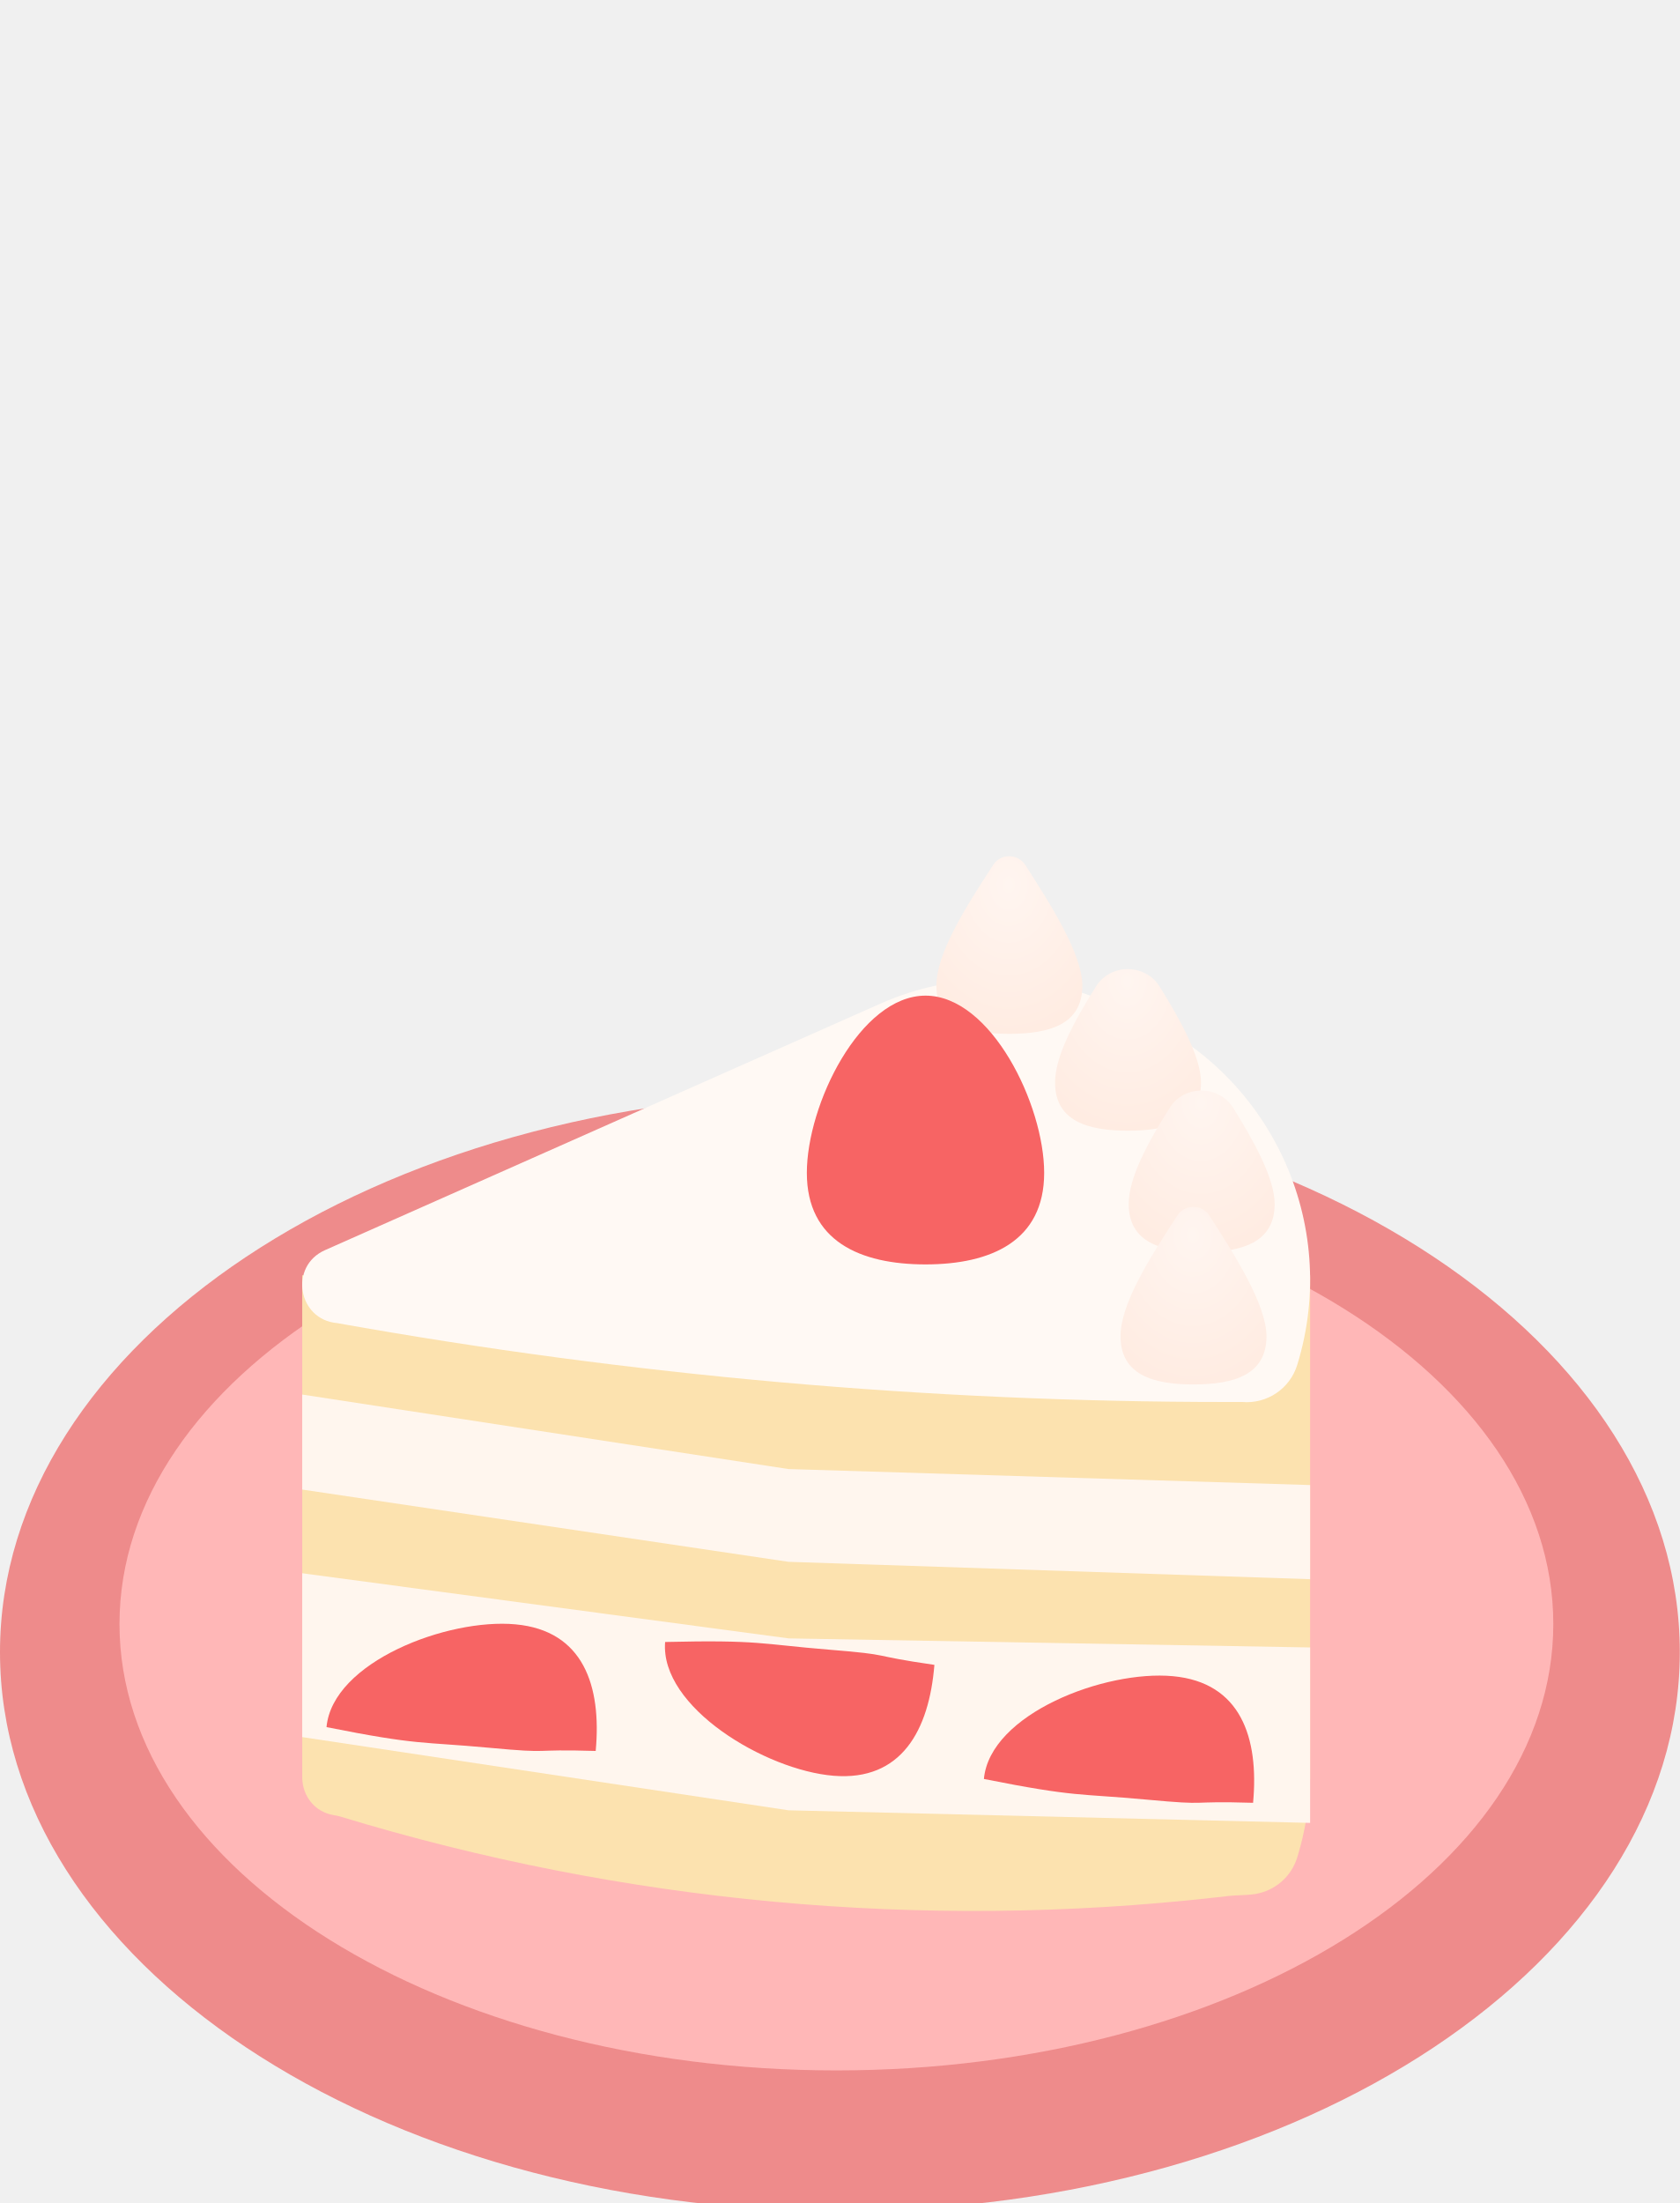
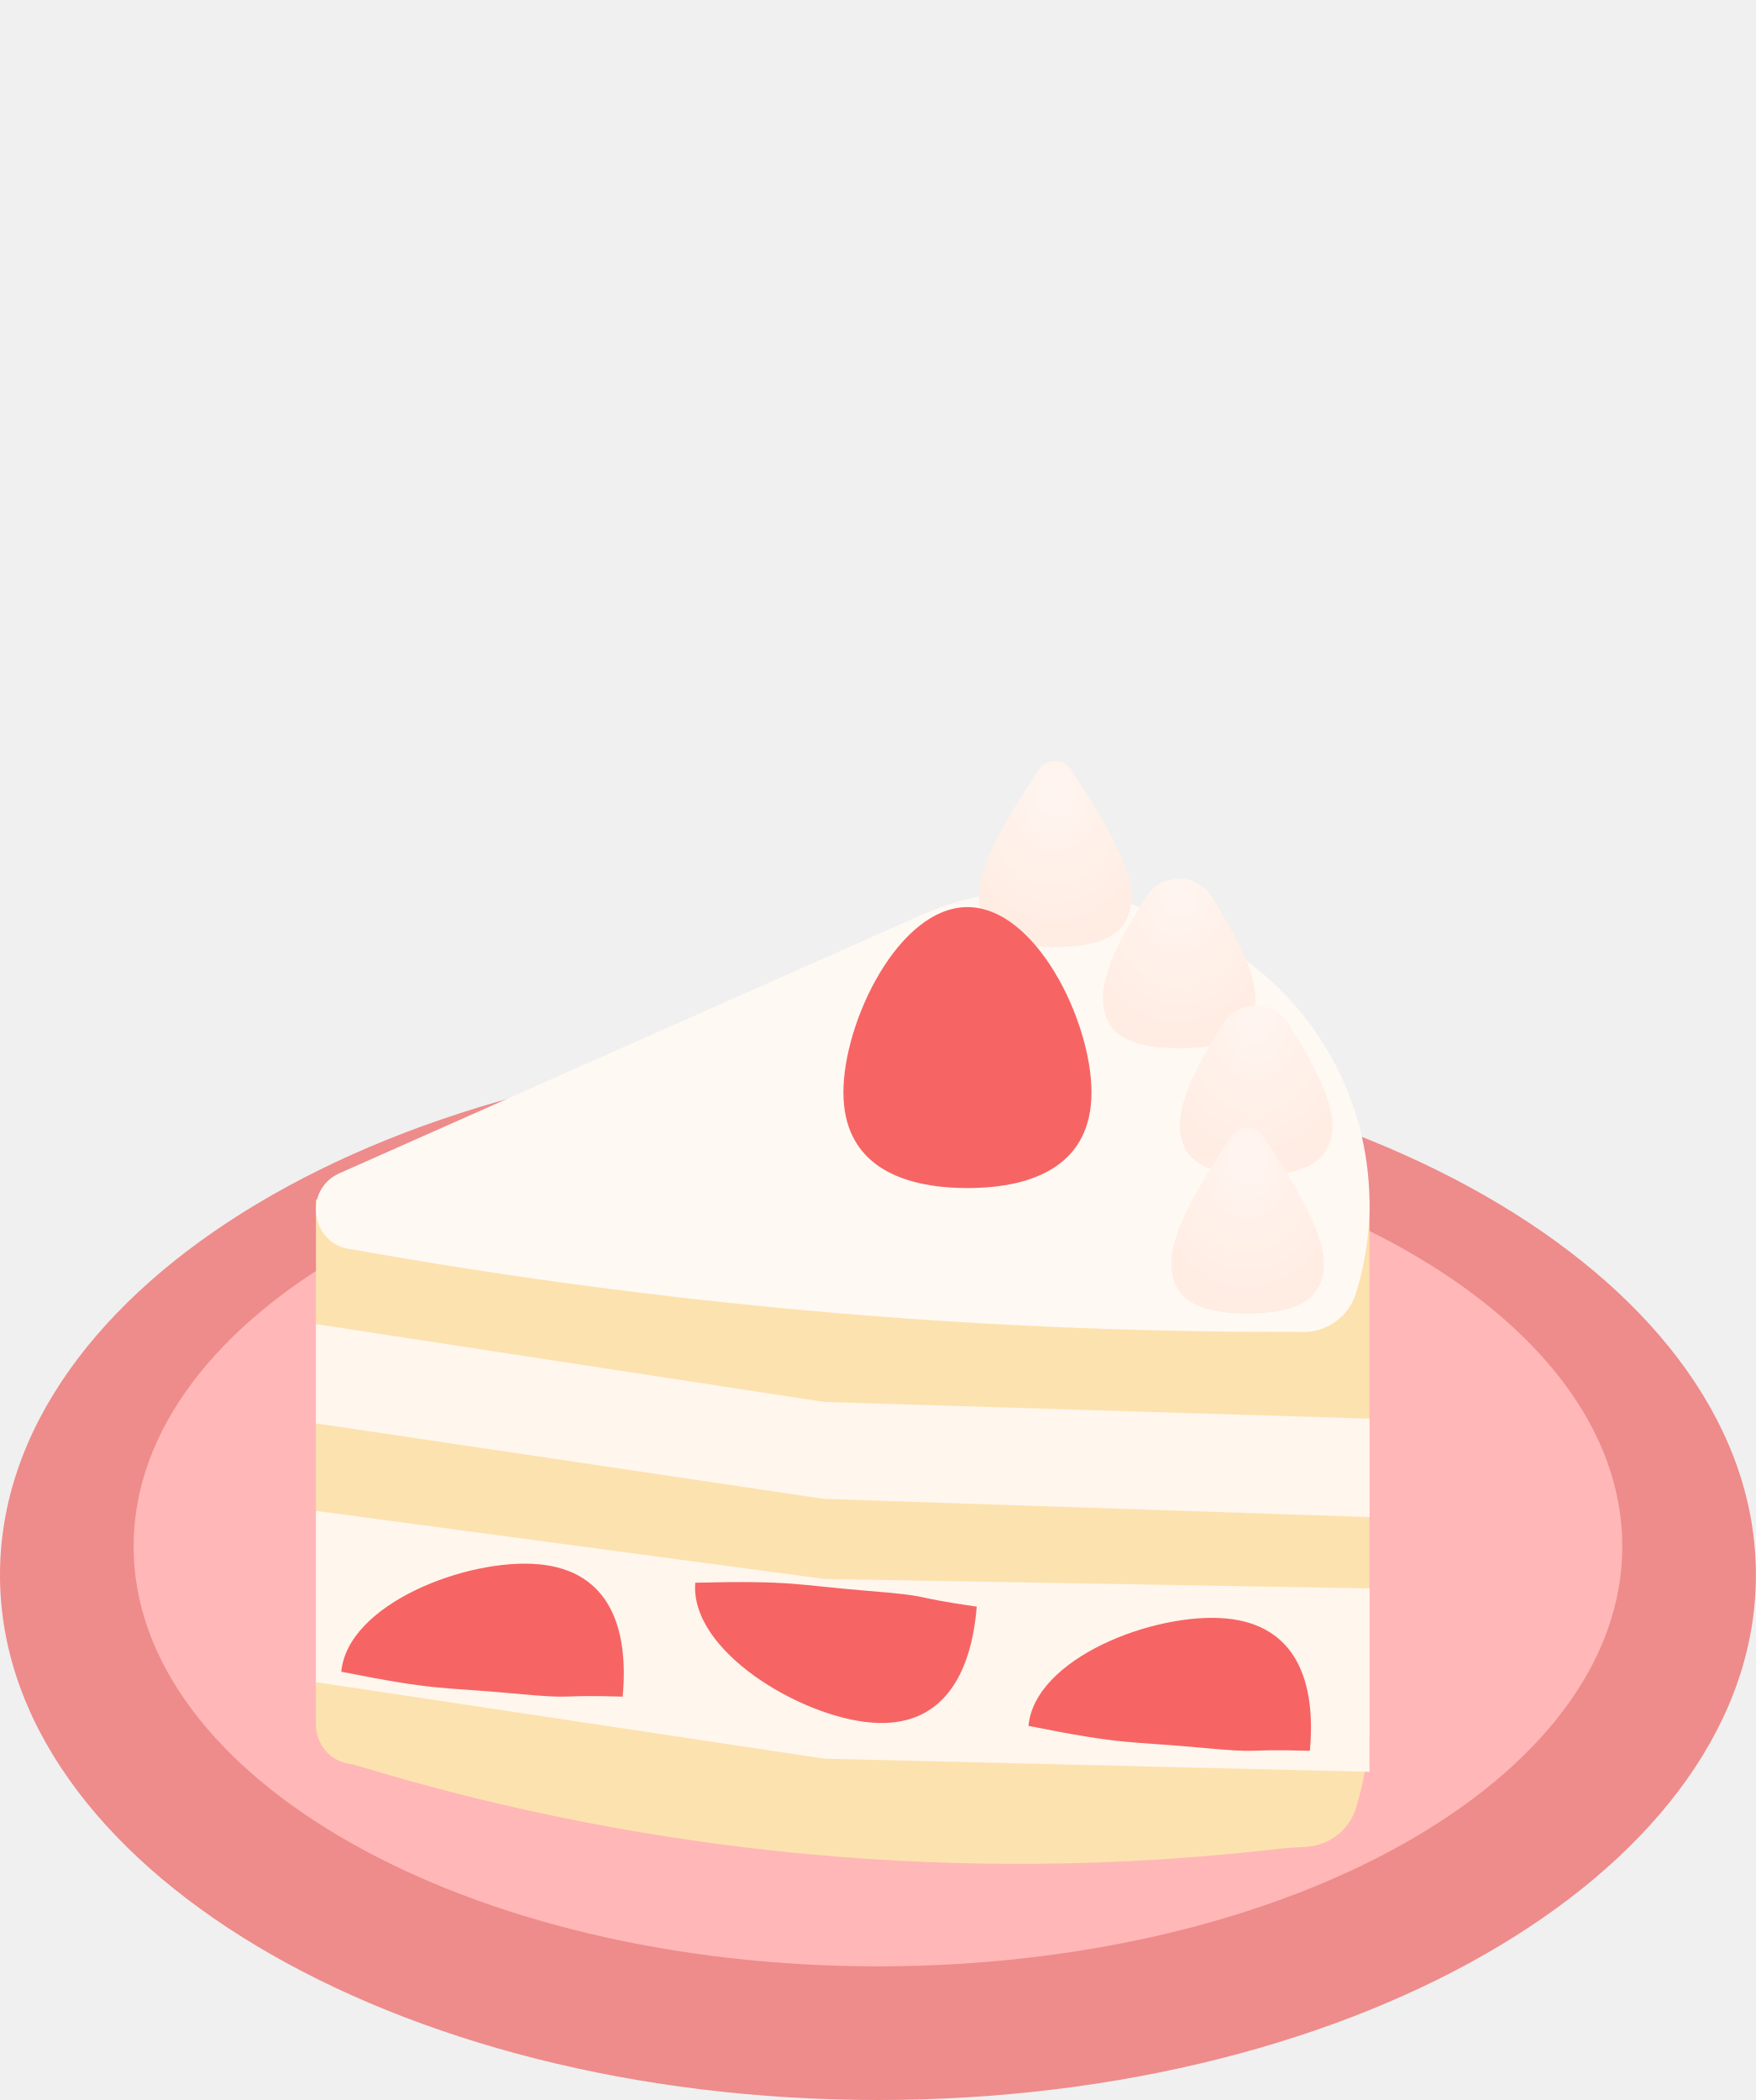
- <svg xmlns="http://www.w3.org/2000/svg" width="90" height="118" viewBox="0 0 90 118" fill="none">
-   <g clip-path="url(#clip0_25_722)">
-     <ellipse cx="45" cy="88.494" rx="45" ry="29.937" fill="#EE8B8B" />
-     <ellipse cx="44.812" cy="86.987" rx="38.41" ry="23.912" fill="#FFB7B7" />
-     <path fill-rule="evenodd" clip-rule="evenodd" d="M70.193 68.31H16.192V95.169C16.192 95.186 16.192 95.203 16.192 95.219V95.274H16.194C16.227 96.177 16.832 97.056 17.894 97.228C18.006 97.246 18.119 97.266 18.227 97.299C33.405 101.924 49.368 103.399 65.136 101.633L65.839 101.554C66.042 101.532 66.247 101.523 66.452 101.514C66.724 101.503 66.996 101.492 67.265 101.447C68.301 101.274 69.181 100.532 69.502 99.492C69.934 98.093 70.157 96.675 70.189 95.274H70.193V68.31Z" fill="#FCE2AF" />
-     <path d="M18.064 70.87C15.956 70.686 15.477 67.821 17.41 66.963L47.174 53.758C51.023 52.05 55.411 52.018 59.285 53.668L60.76 54.296C68.069 57.408 71.842 65.531 69.502 73.112C69.109 74.385 67.88 75.211 66.551 75.095H65.7C49.728 75.095 33.787 73.681 18.064 70.87V70.87Z" fill="#FFF9F4" />
-     <path fill-rule="evenodd" clip-rule="evenodd" d="M70.193 79.544L42.242 78.687L16.192 74.697V79.786L42.242 83.656L70.193 84.586V79.544Z" fill="#FFF6EE" />
-     <path fill-rule="evenodd" clip-rule="evenodd" d="M70.193 88.243L42.25 87.758L16.192 84.268V93.045L42.25 96.966L70.193 97.64V88.243Z" fill="#FFF6EE" />
-     <path d="M62.841 89.782C66.473 90.118 67.46 93.067 67.137 96.564C63.39 96.451 65.05 96.728 61.417 96.392C57.785 96.056 57.692 96.28 52.715 95.287C53.038 91.791 59.208 89.446 62.841 89.782Z" fill="#F76464" />
-     <path d="M27.62 87.005C31.252 87.341 32.239 90.291 31.916 93.787C28.169 93.674 29.829 93.951 26.196 93.615C22.564 93.279 22.471 93.503 17.494 92.51C17.817 89.014 23.987 86.669 27.62 87.005Z" fill="#F76464" />
-     <path d="M44.663 95.116C48.299 95.411 49.779 92.676 50.063 89.176C46.352 88.641 48.036 88.655 44.4 88.36C40.763 88.065 40.711 87.829 35.636 87.95C35.353 91.449 41.027 94.822 44.663 95.116Z" fill="#F76464" />
-     <path d="M57.99 52.798C57.99 54.862 56.24 55.376 54.081 55.376C51.922 55.376 50.171 54.862 50.171 52.798C50.171 51.066 51.699 48.647 53.218 46.321C53.62 45.707 54.532 45.713 54.93 46.329C56.298 48.452 57.99 51.112 57.99 52.798Z" fill="url(#paint0_radial_25_722)" />
-     <path d="M64.347 57.986C64.347 60.05 62.597 60.565 60.438 60.565C58.279 60.565 56.528 60.05 56.528 57.986C56.528 56.582 57.532 54.727 58.721 52.836C59.502 51.594 61.359 51.603 62.134 52.849C63.267 54.669 64.347 56.638 64.347 57.986Z" fill="url(#paint1_radial_25_722)" />
-     <path d="M68.293 64.489C68.293 66.554 66.543 67.068 64.384 67.068C62.225 67.068 60.474 66.554 60.474 64.489C60.474 63.085 61.478 61.23 62.667 59.339C63.449 58.098 65.305 58.107 66.08 59.352C67.213 61.172 68.293 63.142 68.293 64.489Z" fill="url(#paint2_radial_25_722)" />
-     <path d="M67.855 71.578C67.855 73.642 66.105 74.156 63.945 74.156C61.786 74.156 60.036 73.642 60.036 71.578C60.036 69.845 61.563 67.427 63.083 65.101C63.484 64.487 64.397 64.493 64.794 65.109C66.163 67.231 67.855 69.891 67.855 71.578Z" fill="url(#paint3_radial_25_722)" />
-     <path d="M55.944 62.823C55.944 66.472 53.098 67.726 49.587 67.726C46.076 67.726 43.229 66.472 43.229 62.823C43.229 59.175 46.076 53.33 49.587 53.33C53.098 53.33 55.944 59.175 55.944 62.823Z" fill="#F76464" />
-   </g>
+ <svg xmlns="http://www.w3.org/2000/svg" width="92" height="110" viewBox="0 0 92 110" fill="none">
+   <ellipse cx="46" cy="82.5" rx="46" ry="27.5" fill="#EE8B8B" />
+   <ellipse cx="46" cy="81" rx="39" ry="22" fill="#FFB7B7" />
+   <path fill-rule="evenodd" clip-rule="evenodd" d="M71.753 62.828H16.552V90.285C16.552 90.302 16.552 90.318 16.552 90.334V90.391H16.553C16.588 91.314 17.206 92.213 18.292 92.389C18.406 92.407 18.521 92.427 18.632 92.461C34.147 97.189 50.465 98.697 66.583 96.892L67.302 96.811C67.51 96.788 67.719 96.779 67.928 96.77C68.207 96.759 68.485 96.747 68.76 96.701C69.819 96.524 70.718 95.766 71.046 94.703C71.488 93.273 71.716 91.824 71.749 90.391H71.753V62.828Z" fill="#FCE2AF" />
+   <path d="M18.465 65.445C16.311 65.257 15.821 62.328 17.797 61.451L48.222 47.953C52.157 46.207 56.642 46.174 60.602 47.86L62.11 48.502C69.582 51.684 73.439 59.987 71.046 67.737C70.645 69.038 69.388 69.882 68.03 69.764H67.16C50.833 69.764 34.538 68.319 18.465 65.445V65.445Z" fill="#FFF9F4" />
+   <path fill-rule="evenodd" clip-rule="evenodd" d="M71.753 74.311L43.181 73.435L16.552 69.357V74.559L43.181 78.514L71.753 79.465V74.311Z" fill="#FFF6EE" />
+   <path fill-rule="evenodd" clip-rule="evenodd" d="M71.753 83.204L43.188 82.708L16.552 79.141V88.113L43.188 92.121L71.753 92.81V83.204Z" fill="#FFF6EE" />
+   <path d="M64.237 84.777C67.95 85.12 68.959 88.135 68.629 91.709C64.798 91.594 66.496 91.877 62.782 91.534C59.069 91.191 58.974 91.419 53.886 90.404C54.216 86.831 60.524 84.434 64.237 84.777Z" fill="#F76464" />
+   <path d="M28.233 81.939C31.947 82.282 32.955 85.297 32.625 88.871C28.794 88.756 30.492 89.039 26.779 88.695C23.065 88.352 22.971 88.581 17.882 87.566C18.213 83.992 24.52 81.595 28.233 81.939Z" fill="#F76464" />
+   <path d="M45.655 90.23C49.372 90.531 50.885 87.735 51.175 84.158C47.382 83.611 49.103 83.625 45.386 83.324C41.669 83.022 41.615 82.78 36.428 82.904C36.138 86.481 41.938 89.929 45.655 90.23Z" fill="#F76464" />
+   <path d="M59.279 46.971C59.279 49.081 57.489 49.607 55.282 49.607C53.075 49.607 51.286 49.081 51.286 46.971C51.286 45.193 52.86 42.708 54.42 40.321C54.822 39.707 55.734 39.713 56.131 40.329C57.534 42.504 59.279 45.239 59.279 46.971Z" fill="url(#paint0_radial_125_591)" />
+   <path d="M65.777 52.275C65.777 54.385 63.988 54.91 61.781 54.91C59.574 54.91 57.785 54.385 57.785 52.275C57.785 50.825 58.831 48.904 60.064 46.951C60.846 45.71 62.701 45.719 63.478 46.964C64.649 48.84 65.777 50.882 65.777 52.275Z" fill="url(#paint1_radial_125_591)" />
+   <path d="M69.811 58.922C69.811 61.033 68.022 61.558 65.814 61.558C63.607 61.558 61.818 61.033 61.818 58.922C61.818 57.472 62.865 55.552 64.097 53.599C64.88 52.358 66.735 52.367 67.511 53.611C68.683 55.489 69.811 57.53 69.811 58.922Z" fill="url(#paint2_radial_125_591)" />
+   <path d="M69.363 66.168C69.363 68.278 67.573 68.804 65.366 68.804C63.159 68.804 61.37 68.278 61.37 66.168C61.37 64.39 62.944 61.905 64.504 59.518C64.906 58.904 65.818 58.91 66.215 59.526C67.618 61.7 69.363 64.437 69.363 66.168Z" fill="url(#paint3_radial_125_591)" />
+   <path d="M57.187 57.219C57.187 60.949 54.278 62.231 50.689 62.231C47.1 62.231 44.19 60.949 44.19 57.219C44.19 53.49 47.1 47.515 50.689 47.515C54.278 47.515 57.187 53.49 57.187 57.219Z" fill="#F76464" />
  <defs>
-     <radialGradient id="paint0_radial_25_722" cx="0" cy="0" r="1" gradientUnits="userSpaceOnUse" gradientTransform="translate(54.0441 47.3749) rotate(89.7384) scale(8.00157 6.02935)">
+     <radialGradient id="paint0_radial_125_591" cx="0" cy="0" r="1" gradientUnits="userSpaceOnUse" gradientTransform="translate(55.2451 41.4276) rotate(89.7384) scale(8.17938 6.16334)">
      <stop stop-color="#FFF5F0" />
      <stop offset="0" stop-color="#FFF5F0" />
      <stop offset="1" stop-color="#FFECE2" />
    </radialGradient>
-     <radialGradient id="paint1_radial_25_722" cx="0" cy="0" r="1" gradientUnits="userSpaceOnUse" gradientTransform="translate(60.4012 52.563) rotate(89.7384) scale(8.00157 6.02935)">
+     <radialGradient id="paint1_radial_125_591" cx="0" cy="0" r="1" gradientUnits="userSpaceOnUse" gradientTransform="translate(61.7435 46.7311) rotate(89.7384) scale(8.17938 6.16334)">
      <stop stop-color="#FFF5F0" />
      <stop offset="0" stop-color="#FFF5F0" />
      <stop offset="1" stop-color="#FFECE2" />
    </radialGradient>
-     <radialGradient id="paint2_radial_25_722" cx="0" cy="0" r="1" gradientUnits="userSpaceOnUse" gradientTransform="translate(64.3472 59.0665) rotate(89.7384) scale(8.00157 6.02935)">
+     <radialGradient id="paint2_radial_125_591" cx="0" cy="0" r="1" gradientUnits="userSpaceOnUse" gradientTransform="translate(65.7772 53.3791) rotate(89.7384) scale(8.17938 6.16334)">
      <stop stop-color="#FFF5F0" />
      <stop offset="0" stop-color="#FFF5F0" />
      <stop offset="1" stop-color="#FFECE2" />
    </radialGradient>
-     <radialGradient id="paint3_radial_25_722" cx="0" cy="0" r="1" gradientUnits="userSpaceOnUse" gradientTransform="translate(63.9089 66.1547) rotate(89.7384) scale(8.00157 6.02935)">
+     <radialGradient id="paint3_radial_125_591" cx="0" cy="0" r="1" gradientUnits="userSpaceOnUse" gradientTransform="translate(65.329 60.6247) rotate(89.7384) scale(8.17938 6.16334)">
      <stop stop-color="#FFF5F0" />
      <stop offset="0" stop-color="#FFF5F0" />
      <stop offset="1" stop-color="#FFECE2" />
    </radialGradient>
-     <clipPath id="clip0_25_722">
-       <rect width="90" height="118" fill="white" />
-     </clipPath>
  </defs>
</svg>
